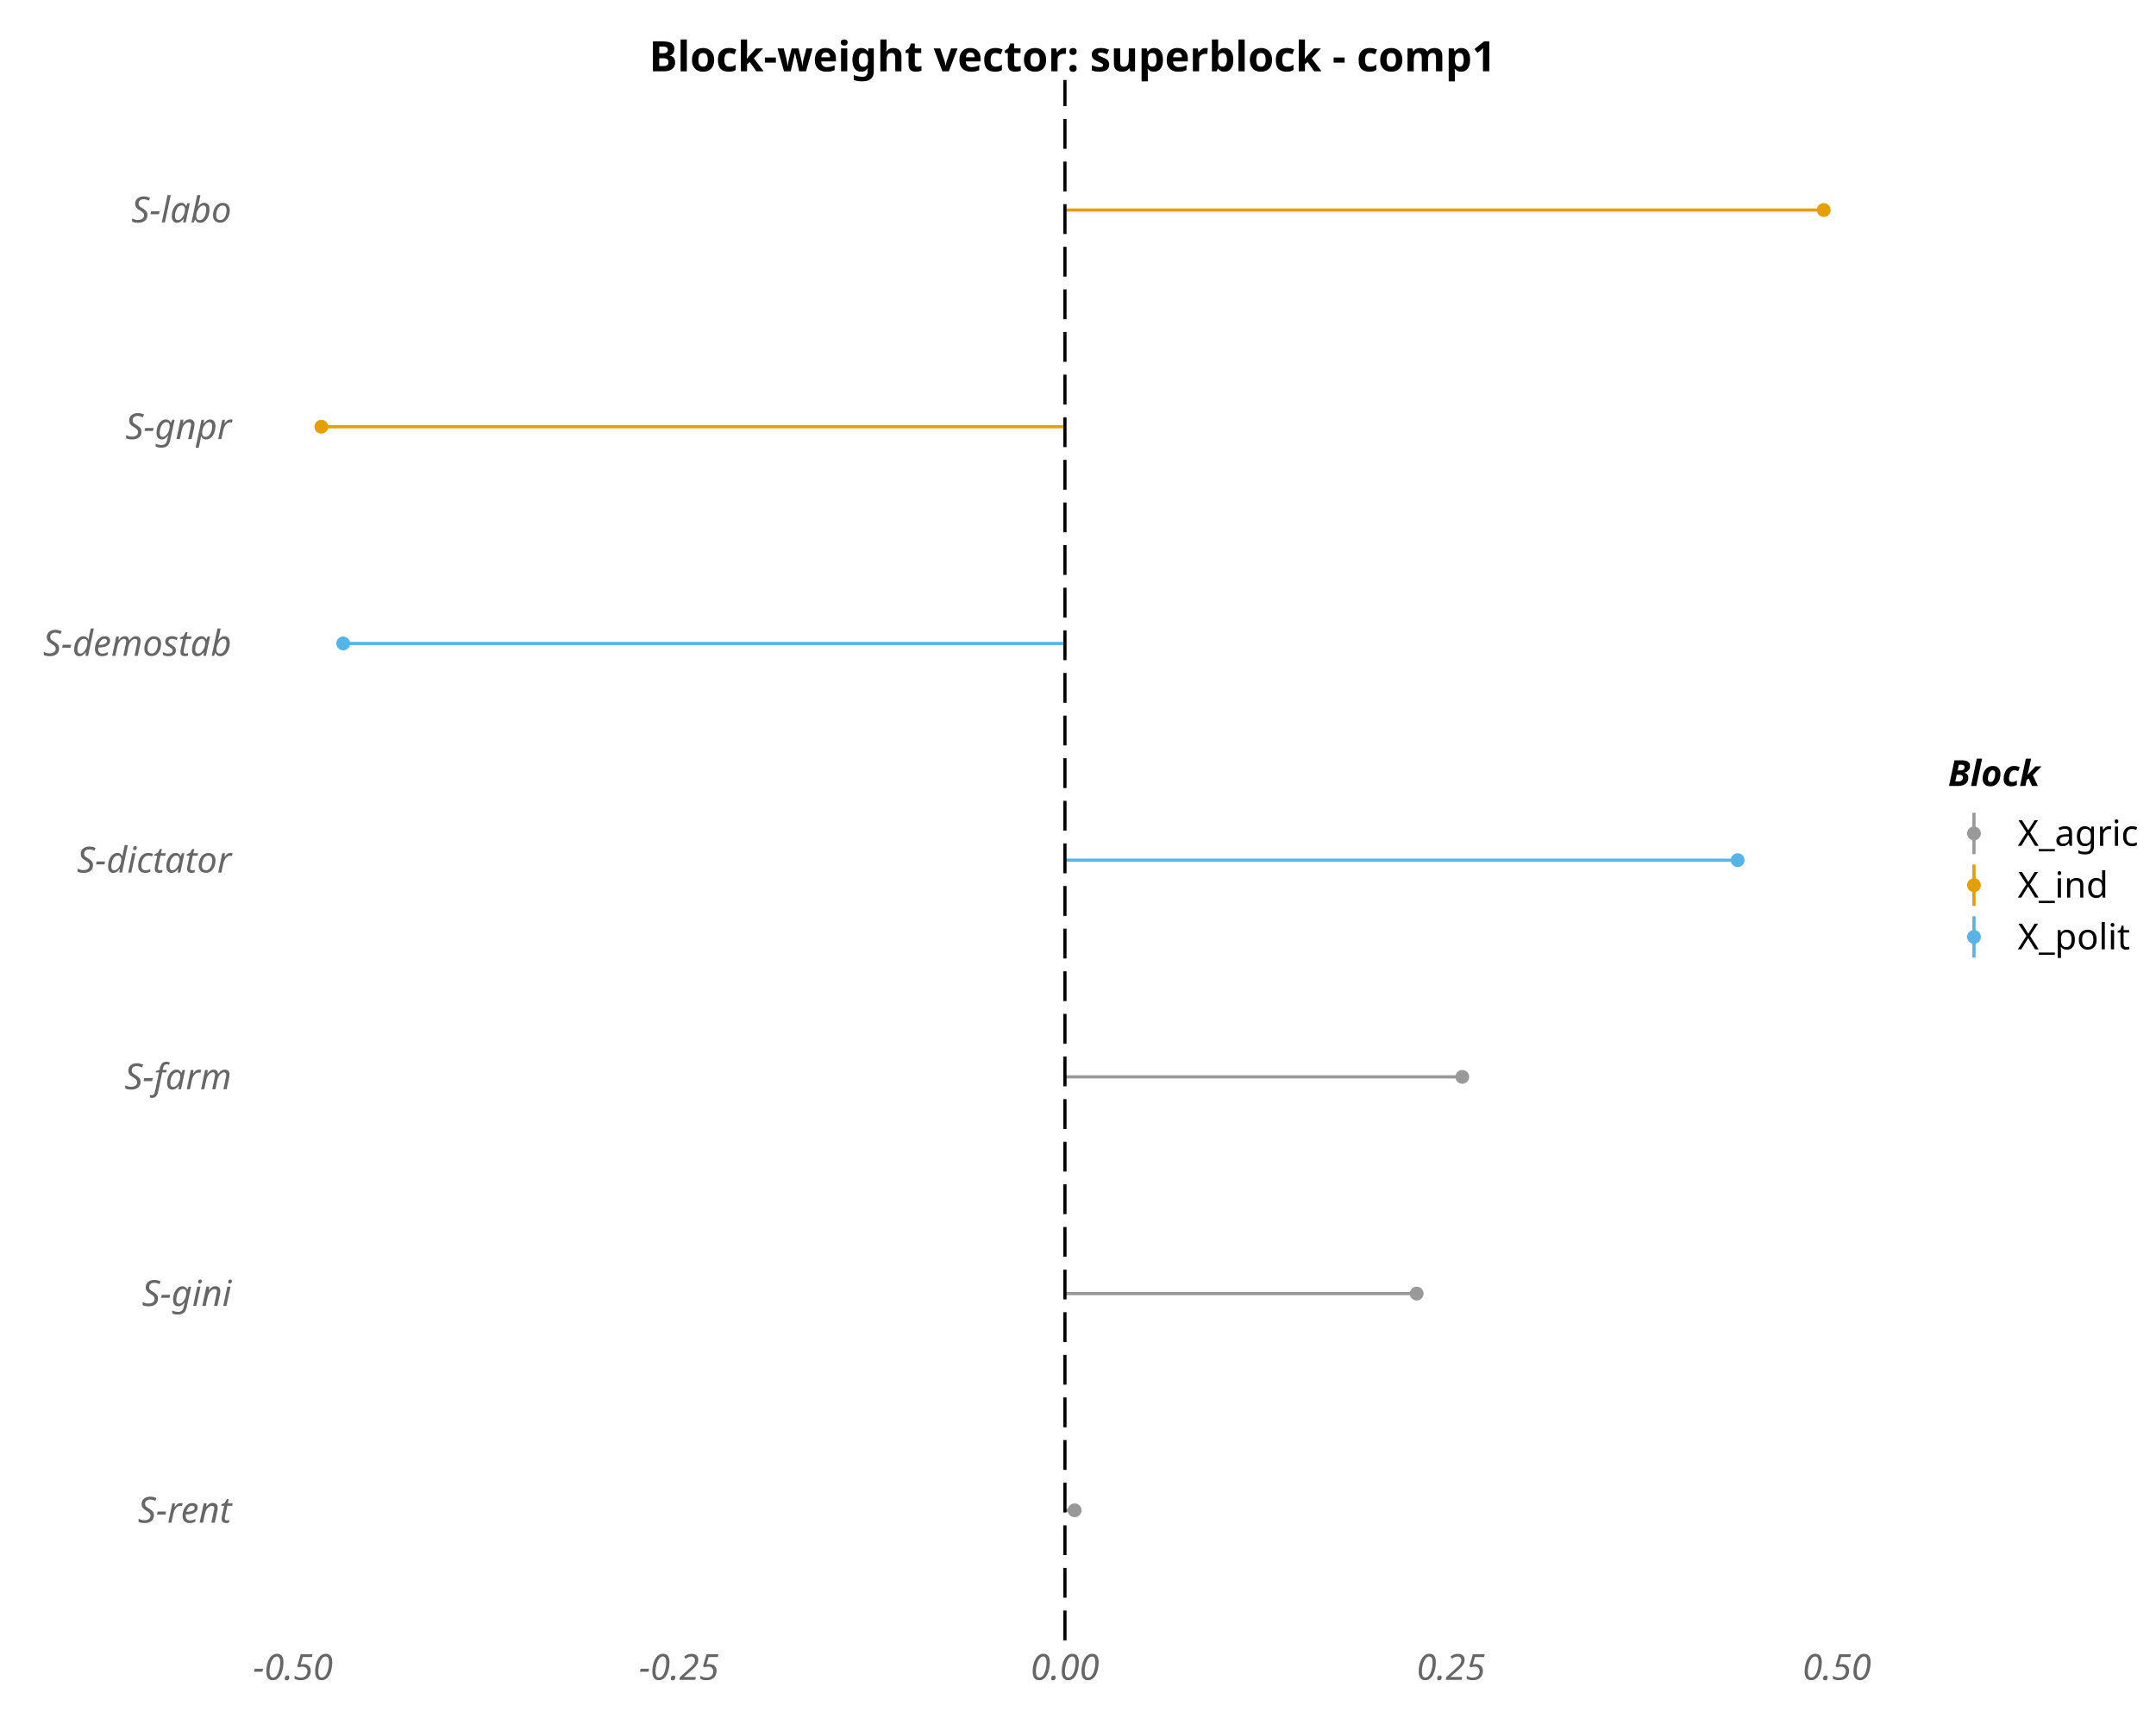
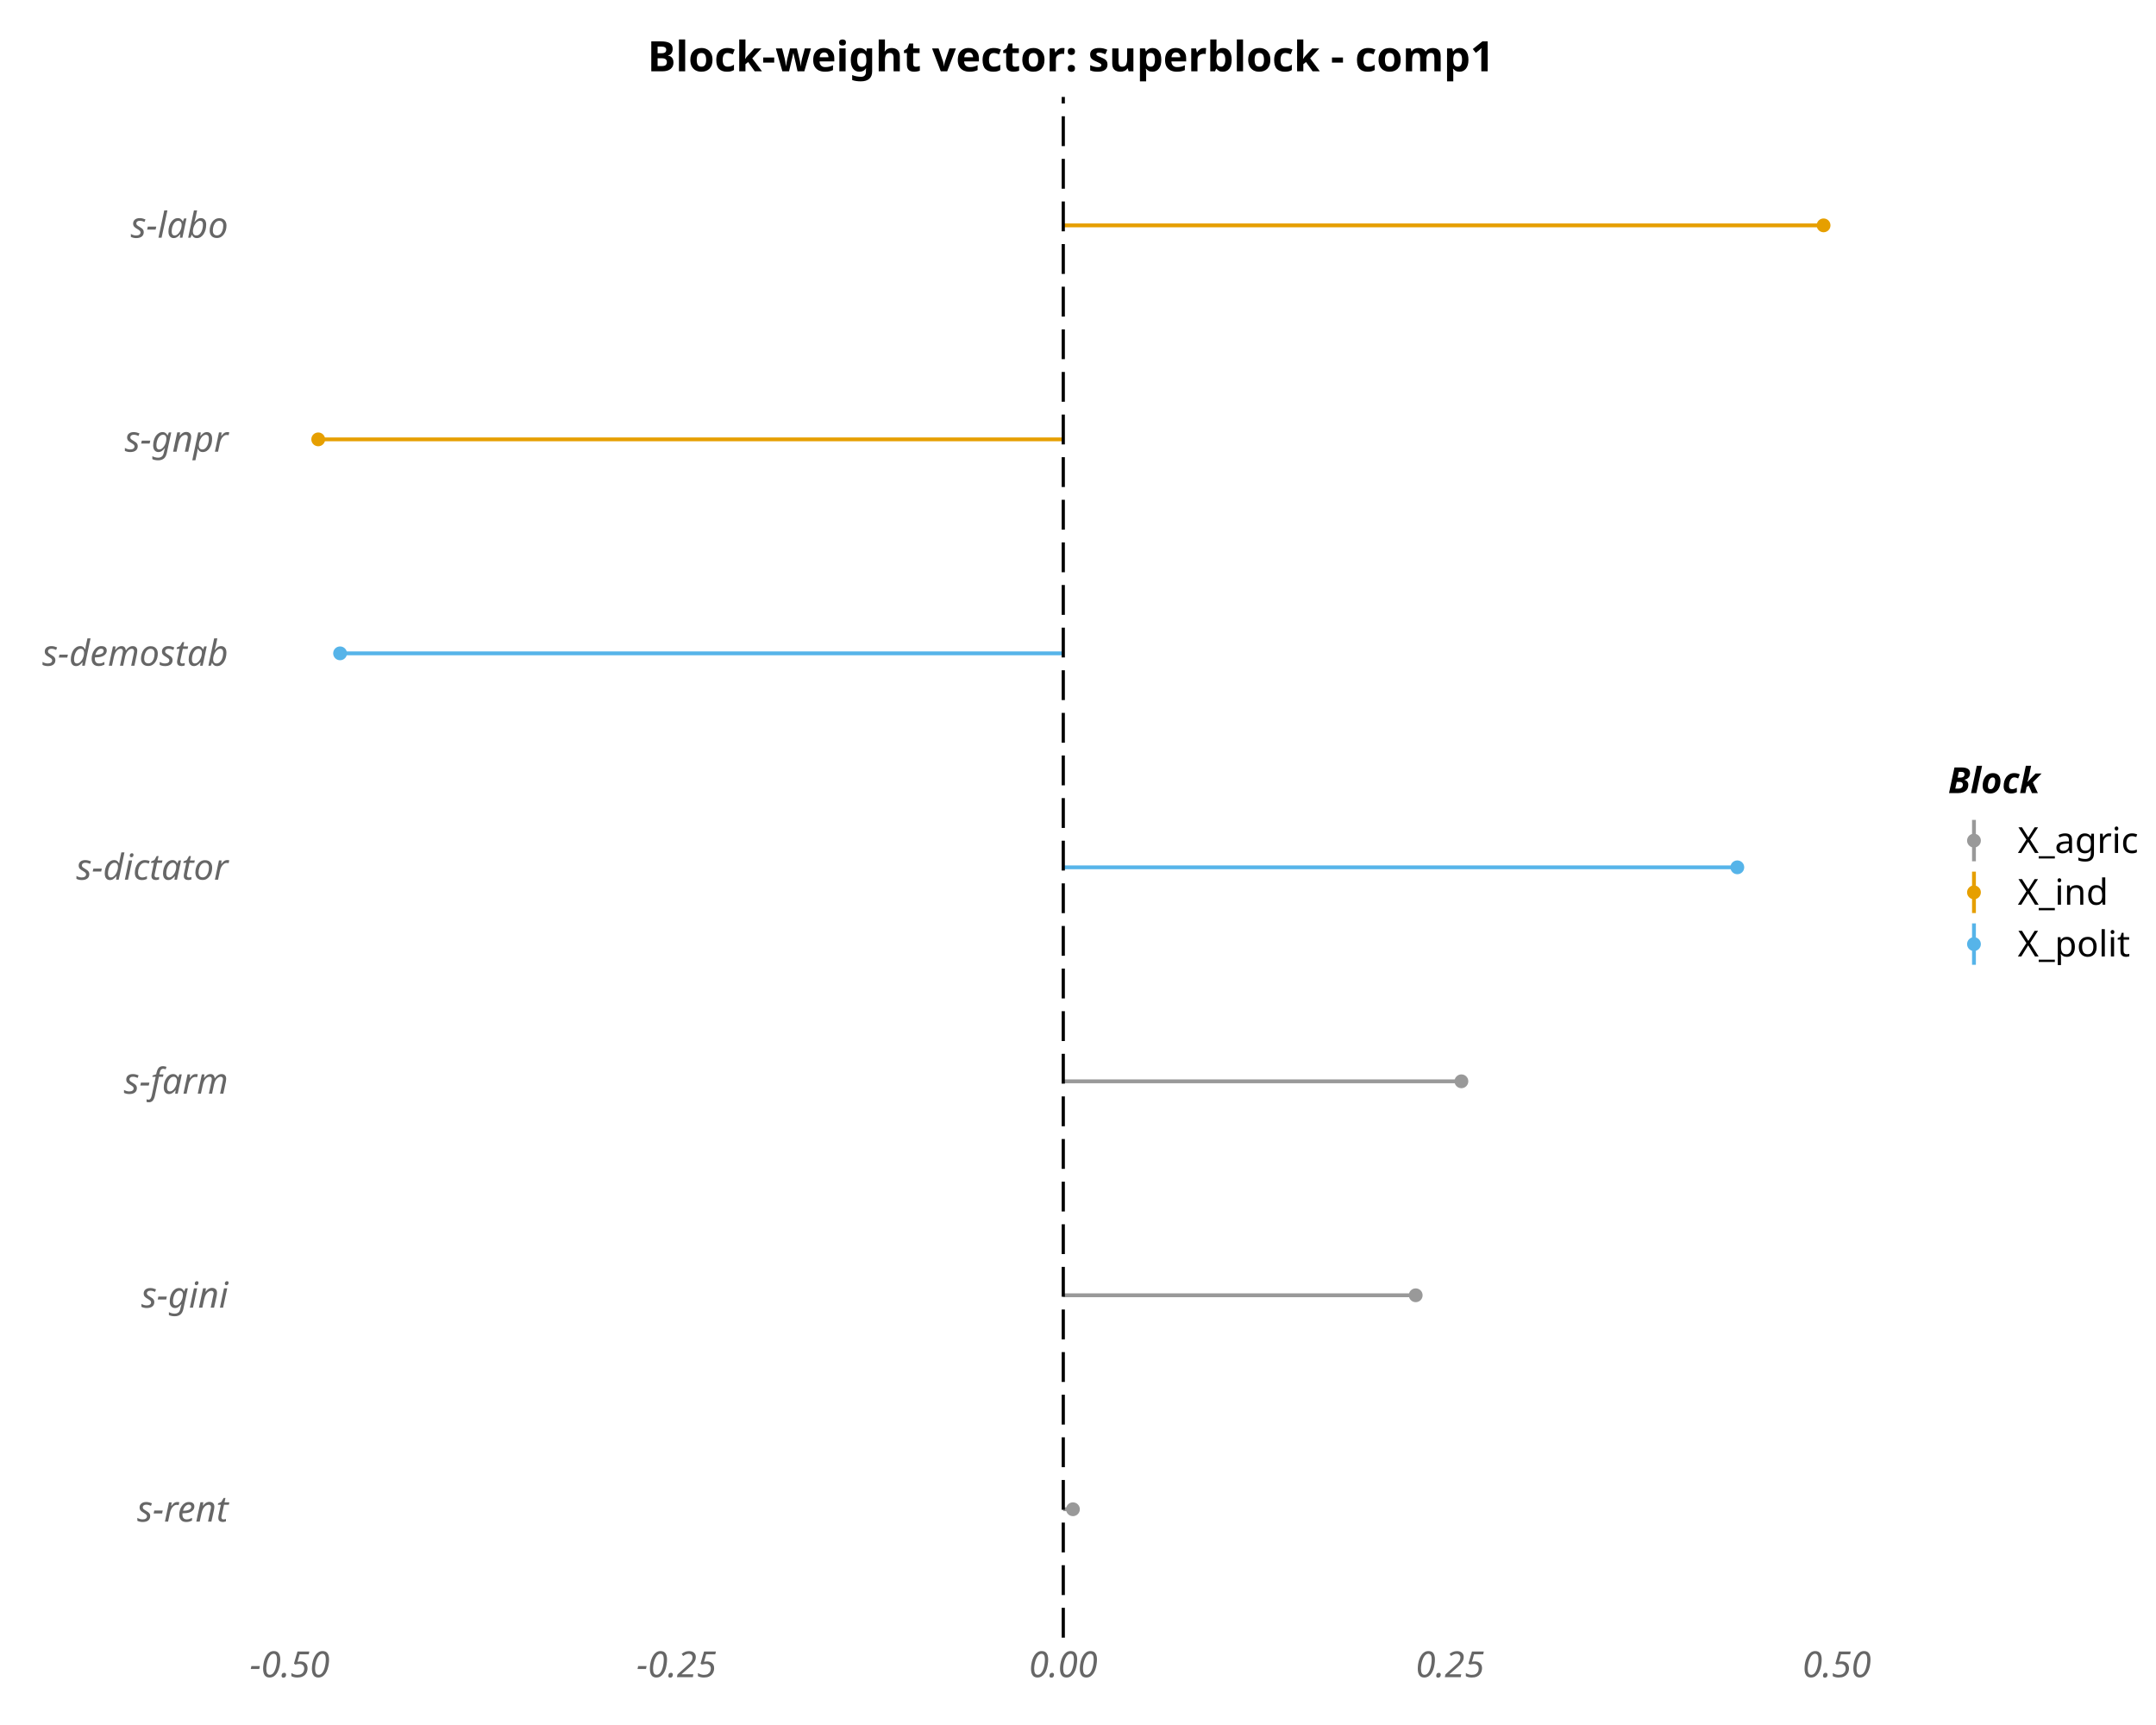
<svg xmlns="http://www.w3.org/2000/svg" class="svglite" data-engine-version="2.0" width="720.00pt" height="576.00pt" viewBox="0 0 720.00 576.00">
  <defs>
    <style type="text/css">
    .svglite line, .svglite polyline, .svglite polygon, .svglite path, .svglite rect, .svglite circle {
      fill: none;
      stroke: #000000;
      stroke-linecap: round;
      stroke-linejoin: round;
      stroke-miterlimit: 10.00;
    }
  </style>
  </defs>
  <rect width="100%" height="100%" style="stroke: none; fill: #FFFFFF;" />
  <defs>
    <clipPath id="cpMC4wMHw3MjAuMDB8MC4wMHw1NzYuMDA=">
      <rect x="0.00" y="0.00" width="720.00" height="576.00" />
    </clipPath>
  </defs>
  <g clip-path="url(#cpMC4wMHw3MjAuMDB8MC4wMHw1NzYuMDA=)">
-     <rect x="0.00" y="0.00" width="720.00" height="576.00" style="stroke-width: 1.07; stroke: #FFFFFF; fill: #FFFFFF;" />
+     <rect x="-0" y="0.00" width="720.00" height="576.00" style="stroke-width: 1.07; stroke: #FFFFFF; fill: #FFFFFF;" />
  </g>
  <defs>
-     <clipPath id="cpODIuMjR8NjM0LjEzfDI2LjcxfDU0Ny43Mw==">
-       <rect x="82.24" y="26.71" width="551.89" height="521.01" />
+     <clipPath id="cpODEuMTN8NjM0LjEzfDMyLjM4fDU0Ni44Mw==">
+       <rect x="81.13" y="32.38" width="553.00" height="514.45" />
    </clipPath>
  </defs>
-   <g clip-path="url(#cpODIuMjR8NjM0LjEzfDI2LjcxfDU0Ny43Mw==)">
-     <rect x="82.24" y="26.71" width="551.89" height="521.01" style="stroke-width: 1.07; stroke: none; fill: #FFFFFF;" />
-     <circle cx="609.04" cy="70.13" r="1.95" style="stroke-width: 0.71; stroke: #E69F00; fill: #E69F00;" />
-     <circle cx="107.32" cy="142.49" r="1.95" style="stroke-width: 0.71; stroke: #E69F00; fill: #E69F00;" />
-     <circle cx="114.61" cy="214.86" r="1.95" style="stroke-width: 0.71; stroke: #56B4E9; fill: #56B4E9;" />
-     <circle cx="580.29" cy="287.22" r="1.95" style="stroke-width: 0.71; stroke: #56B4E9; fill: #56B4E9;" />
-     <circle cx="488.33" cy="359.58" r="1.95" style="stroke-width: 0.71; stroke: #999999; fill: #999999;" />
-     <circle cx="473.10" cy="431.95" r="1.95" style="stroke-width: 0.71; stroke: #999999; fill: #999999;" />
-     <circle cx="358.87" cy="504.31" r="1.95" style="stroke-width: 0.71; stroke: #999999; fill: #999999;" />
-     <line x1="355.64" y1="70.13" x2="609.04" y2="70.13" style="stroke-width: 1.07; stroke: #E69F00; stroke-linecap: butt;" />
-     <line x1="355.64" y1="142.49" x2="107.32" y2="142.49" style="stroke-width: 1.07; stroke: #E69F00; stroke-linecap: butt;" />
-     <line x1="355.64" y1="214.86" x2="114.61" y2="214.86" style="stroke-width: 1.07; stroke: #56B4E9; stroke-linecap: butt;" />
-     <line x1="355.64" y1="287.22" x2="580.29" y2="287.22" style="stroke-width: 1.07; stroke: #56B4E9; stroke-linecap: butt;" />
-     <line x1="355.64" y1="359.58" x2="488.33" y2="359.58" style="stroke-width: 1.07; stroke: #999999; stroke-linecap: butt;" />
-     <line x1="355.64" y1="431.95" x2="473.10" y2="431.95" style="stroke-width: 1.07; stroke: #999999; stroke-linecap: butt;" />
-     <line x1="355.64" y1="504.31" x2="358.87" y2="504.31" style="stroke-width: 1.07; stroke: #999999; stroke-linecap: butt;" />
-     <line x1="355.64" y1="547.73" x2="355.64" y2="26.71" style="stroke-width: 1.07; stroke-dasharray: 9.96,4.27; stroke-linecap: butt;" />
+   <g clip-path="url(#cpODEuMTN8NjM0LjEzfDMyLjM4fDU0Ni44Mw==)">
+     <rect x="81.13" y="32.38" width="553.00" height="514.45" style="stroke-width: 1.07; stroke: none; fill: #FFFFFF;" />
+     <circle cx="608.99" cy="75.25" r="1.95" style="stroke-width: 0.71; stroke: #E69F00; fill: #E69F00;" />
+     <circle cx="106.27" cy="146.71" r="1.95" style="stroke-width: 0.71; stroke: #E69F00; fill: #E69F00;" />
+     <circle cx="113.57" cy="218.16" r="1.95" style="stroke-width: 0.71; stroke: #56B4E9; fill: #56B4E9;" />
+     <circle cx="580.18" cy="289.61" r="1.95" style="stroke-width: 0.71; stroke: #56B4E9; fill: #56B4E9;" />
+     <circle cx="488.04" cy="361.06" r="1.95" style="stroke-width: 0.71; stroke: #999999; fill: #999999;" />
+     <circle cx="472.78" cy="432.51" r="1.95" style="stroke-width: 0.71; stroke: #999999; fill: #999999;" />
+     <circle cx="358.31" cy="503.96" r="1.95" style="stroke-width: 0.71; stroke: #999999; fill: #999999;" />
+     <line x1="355.08" y1="75.25" x2="608.99" y2="75.25" style="stroke-width: 1.28; stroke: #E69F00; stroke-linecap: butt;" />
+     <line x1="355.08" y1="146.71" x2="106.27" y2="146.71" style="stroke-width: 1.28; stroke: #E69F00; stroke-linecap: butt;" />
+     <line x1="355.08" y1="218.16" x2="113.57" y2="218.16" style="stroke-width: 1.28; stroke: #56B4E9; stroke-linecap: butt;" />
+     <line x1="355.08" y1="289.61" x2="580.18" y2="289.61" style="stroke-width: 1.28; stroke: #56B4E9; stroke-linecap: butt;" />
+     <line x1="355.08" y1="361.06" x2="488.04" y2="361.06" style="stroke-width: 1.28; stroke: #999999; stroke-linecap: butt;" />
+     <line x1="355.08" y1="432.51" x2="472.78" y2="432.51" style="stroke-width: 1.28; stroke: #999999; stroke-linecap: butt;" />
+     <line x1="355.08" y1="503.96" x2="358.31" y2="503.96" style="stroke-width: 1.28; stroke: #999999; stroke-linecap: butt;" />
+     <line x1="355.08" y1="546.83" x2="355.08" y2="32.38" style="stroke-width: 1.07; stroke-dasharray: 9.96,4.27; stroke-linecap: butt;" />
  </g>
  <g clip-path="url(#cpMC4wMHw3MjAuMDB8MC4wMHw1NzYuMDA=)">
-     <text x="77.31" y="508.44" text-anchor="end" style="font-size: 12.00px; font-style: italic; fill: #666666; font-family: sans;" textLength="32.68px" lengthAdjust="spacingAndGlyphs">S-rent</text>
-     <text x="77.31" y="436.07" text-anchor="end" style="font-size: 12.00px; font-style: italic; fill: #666666; font-family: sans;" textLength="30.68px" lengthAdjust="spacingAndGlyphs">S-gini</text>
-     <text x="77.31" y="363.71" text-anchor="end" style="font-size: 12.00px; font-style: italic; fill: #666666; font-family: sans;" textLength="36.01px" lengthAdjust="spacingAndGlyphs">S-farm</text>
-     <text x="77.31" y="291.35" text-anchor="end" style="font-size: 12.00px; font-style: italic; fill: #666666; font-family: sans;" textLength="51.36px" lengthAdjust="spacingAndGlyphs">S-dictator</text>
-     <text x="77.31" y="218.99" text-anchor="end" style="font-size: 12.00px; font-style: italic; fill: #666666; font-family: sans;" textLength="64.71px" lengthAdjust="spacingAndGlyphs">S-demostab</text>
-     <text x="77.31" y="146.62" text-anchor="end" style="font-size: 12.00px; font-style: italic; fill: #666666; font-family: sans;" textLength="36.02px" lengthAdjust="spacingAndGlyphs">S-gnpr</text>
-     <text x="77.31" y="74.26" text-anchor="end" style="font-size: 12.00px; font-style: italic; fill: #666666; font-family: sans;" textLength="34.69px" lengthAdjust="spacingAndGlyphs">S-labo</text>
-     <text x="97.83" y="560.92" text-anchor="middle" style="font-size: 12.00px; font-style: italic; fill: #666666; font-family: sans;" textLength="27.35px" lengthAdjust="spacingAndGlyphs">-0.50</text>
-     <text x="226.74" y="560.92" text-anchor="middle" style="font-size: 12.00px; font-style: italic; fill: #666666; font-family: sans;" textLength="27.35px" lengthAdjust="spacingAndGlyphs">-0.25</text>
-     <text x="355.64" y="560.92" text-anchor="middle" style="font-size: 12.00px; font-style: italic; fill: #666666; font-family: sans;" textLength="23.36px" lengthAdjust="spacingAndGlyphs">0.00</text>
-     <text x="484.54" y="560.92" text-anchor="middle" style="font-size: 12.00px; font-style: italic; fill: #666666; font-family: sans;" textLength="23.36px" lengthAdjust="spacingAndGlyphs">0.25</text>
-     <text x="613.44" y="560.92" text-anchor="middle" style="font-size: 12.00px; font-style: italic; fill: #666666; font-family: sans;" textLength="23.36px" lengthAdjust="spacingAndGlyphs">0.50</text>
-     <rect x="645.09" y="247.46" width="74.91" height="79.53" style="stroke-width: 1.07; stroke: none; fill: #FFFFFF;" />
-     <text x="650.57" y="262.44" style="font-size: 12.00px; font-weight: bold; font-style: italic; font-family: sans;" textLength="29.35px" lengthAdjust="spacingAndGlyphs">Block</text>
-     <circle cx="659.21" cy="278.30" r="1.95" style="stroke-width: 0.71; stroke: #999999; fill: #999999;" />
-     <line x1="659.21" y1="285.22" x2="659.21" y2="271.39" style="stroke-width: 1.07; stroke: #999999; stroke-linecap: butt;" />
-     <circle cx="659.21" cy="295.58" r="1.95" style="stroke-width: 0.71; stroke: #E69F00; fill: #E69F00;" />
-     <line x1="659.21" y1="302.50" x2="659.21" y2="288.67" style="stroke-width: 1.07; stroke: #E69F00; stroke-linecap: butt;" />
-     <circle cx="659.21" cy="312.86" r="1.95" style="stroke-width: 0.71; stroke: #56B4E9; fill: #56B4E9;" />
-     <line x1="659.21" y1="319.78" x2="659.21" y2="305.95" style="stroke-width: 1.07; stroke: #56B4E9; stroke-linecap: butt;" />
-     <text x="673.83" y="282.43" style="font-size: 12.00px; font-family: sans;" textLength="40.69px" lengthAdjust="spacingAndGlyphs">X_agric</text>
-     <text x="673.83" y="299.71" style="font-size: 12.00px; font-family: sans;" textLength="30.69px" lengthAdjust="spacingAndGlyphs">X_ind</text>
-     <text x="673.83" y="316.99" style="font-size: 12.00px; font-family: sans;" textLength="36.69px" lengthAdjust="spacingAndGlyphs">X_polit</text>
-     <text x="358.18" y="23.81" text-anchor="middle" style="font-size: 14.00px; font-weight: bold; font-family: sans;" textLength="251.38px" lengthAdjust="spacingAndGlyphs">Block-weight vector: superblock - comp1</text>
+     <text x="76.20" y="508.09" text-anchor="end" style="font-size: 12.00px; font-style: italic; fill: #666666; font-family: sans;" textLength="30.68px" lengthAdjust="spacingAndGlyphs">s-rent</text>
+     <text x="76.20" y="436.64" text-anchor="end" style="font-size: 12.00px; font-style: italic; fill: #666666; font-family: sans;" textLength="28.68px" lengthAdjust="spacingAndGlyphs">s-gini</text>
+     <text x="76.20" y="365.19" text-anchor="end" style="font-size: 12.00px; font-style: italic; fill: #666666; font-family: sans;" textLength="34.01px" lengthAdjust="spacingAndGlyphs">s-farm</text>
+     <text x="76.20" y="293.74" text-anchor="end" style="font-size: 12.00px; font-style: italic; fill: #666666; font-family: sans;" textLength="49.36px" lengthAdjust="spacingAndGlyphs">s-dictator</text>
+     <text x="76.20" y="222.29" text-anchor="end" style="font-size: 12.00px; font-style: italic; fill: #666666; font-family: sans;" textLength="62.71px" lengthAdjust="spacingAndGlyphs">s-demostab</text>
+     <text x="76.20" y="150.83" text-anchor="end" style="font-size: 12.00px; font-style: italic; fill: #666666; font-family: sans;" textLength="34.02px" lengthAdjust="spacingAndGlyphs">s-gnpr</text>
+     <text x="76.20" y="79.38" text-anchor="end" style="font-size: 12.00px; font-style: italic; fill: #666666; font-family: sans;" textLength="32.69px" lengthAdjust="spacingAndGlyphs">s-labo</text>
+     <text x="96.76" y="560.02" text-anchor="middle" style="font-size: 12.00px; font-style: italic; fill: #666666; font-family: sans;" textLength="27.35px" lengthAdjust="spacingAndGlyphs">-0.50</text>
+     <text x="225.92" y="560.02" text-anchor="middle" style="font-size: 12.00px; font-style: italic; fill: #666666; font-family: sans;" textLength="27.35px" lengthAdjust="spacingAndGlyphs">-0.25</text>
+     <text x="355.08" y="560.02" text-anchor="middle" style="font-size: 12.00px; font-style: italic; fill: #666666; font-family: sans;" textLength="23.36px" lengthAdjust="spacingAndGlyphs">0.00</text>
+     <text x="484.24" y="560.02" text-anchor="middle" style="font-size: 12.00px; font-style: italic; fill: #666666; font-family: sans;" textLength="23.36px" lengthAdjust="spacingAndGlyphs">0.25</text>
+     <text x="613.40" y="560.02" text-anchor="middle" style="font-size: 12.00px; font-style: italic; fill: #666666; font-family: sans;" textLength="23.36px" lengthAdjust="spacingAndGlyphs">0.50</text>
+     <rect x="645.09" y="249.84" width="74.91" height="79.53" style="stroke-width: 1.07; stroke: none; fill: #FFFFFF;" />
+     <text x="650.57" y="264.83" style="font-size: 12.00px; font-weight: bold; font-style: italic; font-family: sans;" textLength="29.35px" lengthAdjust="spacingAndGlyphs">Block</text>
+     <circle cx="659.21" cy="280.69" r="1.95" style="stroke-width: 0.71; stroke: #999999; fill: #999999;" />
+     <line x1="659.21" y1="287.60" x2="659.21" y2="273.78" style="stroke-width: 1.28; stroke: #999999; stroke-linecap: butt;" />
+     <circle cx="659.21" cy="297.97" r="1.95" style="stroke-width: 0.71; stroke: #E69F00; fill: #E69F00;" />
+     <line x1="659.21" y1="304.88" x2="659.21" y2="291.06" style="stroke-width: 1.28; stroke: #E69F00; stroke-linecap: butt;" />
+     <circle cx="659.21" cy="315.25" r="1.95" style="stroke-width: 0.71; stroke: #56B4E9; fill: #56B4E9;" />
+     <line x1="659.21" y1="322.16" x2="659.21" y2="308.34" style="stroke-width: 1.28; stroke: #56B4E9; stroke-linecap: butt;" />
+     <text x="673.83" y="284.82" style="font-size: 12.00px; font-family: sans;" textLength="40.69px" lengthAdjust="spacingAndGlyphs">X_agric</text>
+     <text x="673.83" y="302.10" style="font-size: 12.00px; font-family: sans;" textLength="30.69px" lengthAdjust="spacingAndGlyphs">X_ind</text>
+     <text x="673.83" y="319.38" style="font-size: 12.00px; font-family: sans;" textLength="36.69px" lengthAdjust="spacingAndGlyphs">X_polit</text>
+     <text x="357.63" y="23.81" text-anchor="middle" style="font-size: 14.00px; font-weight: bold; font-family: sans;" textLength="251.38px" lengthAdjust="spacingAndGlyphs">Block-weight vector: superblock - comp1</text>
  </g>
</svg>
